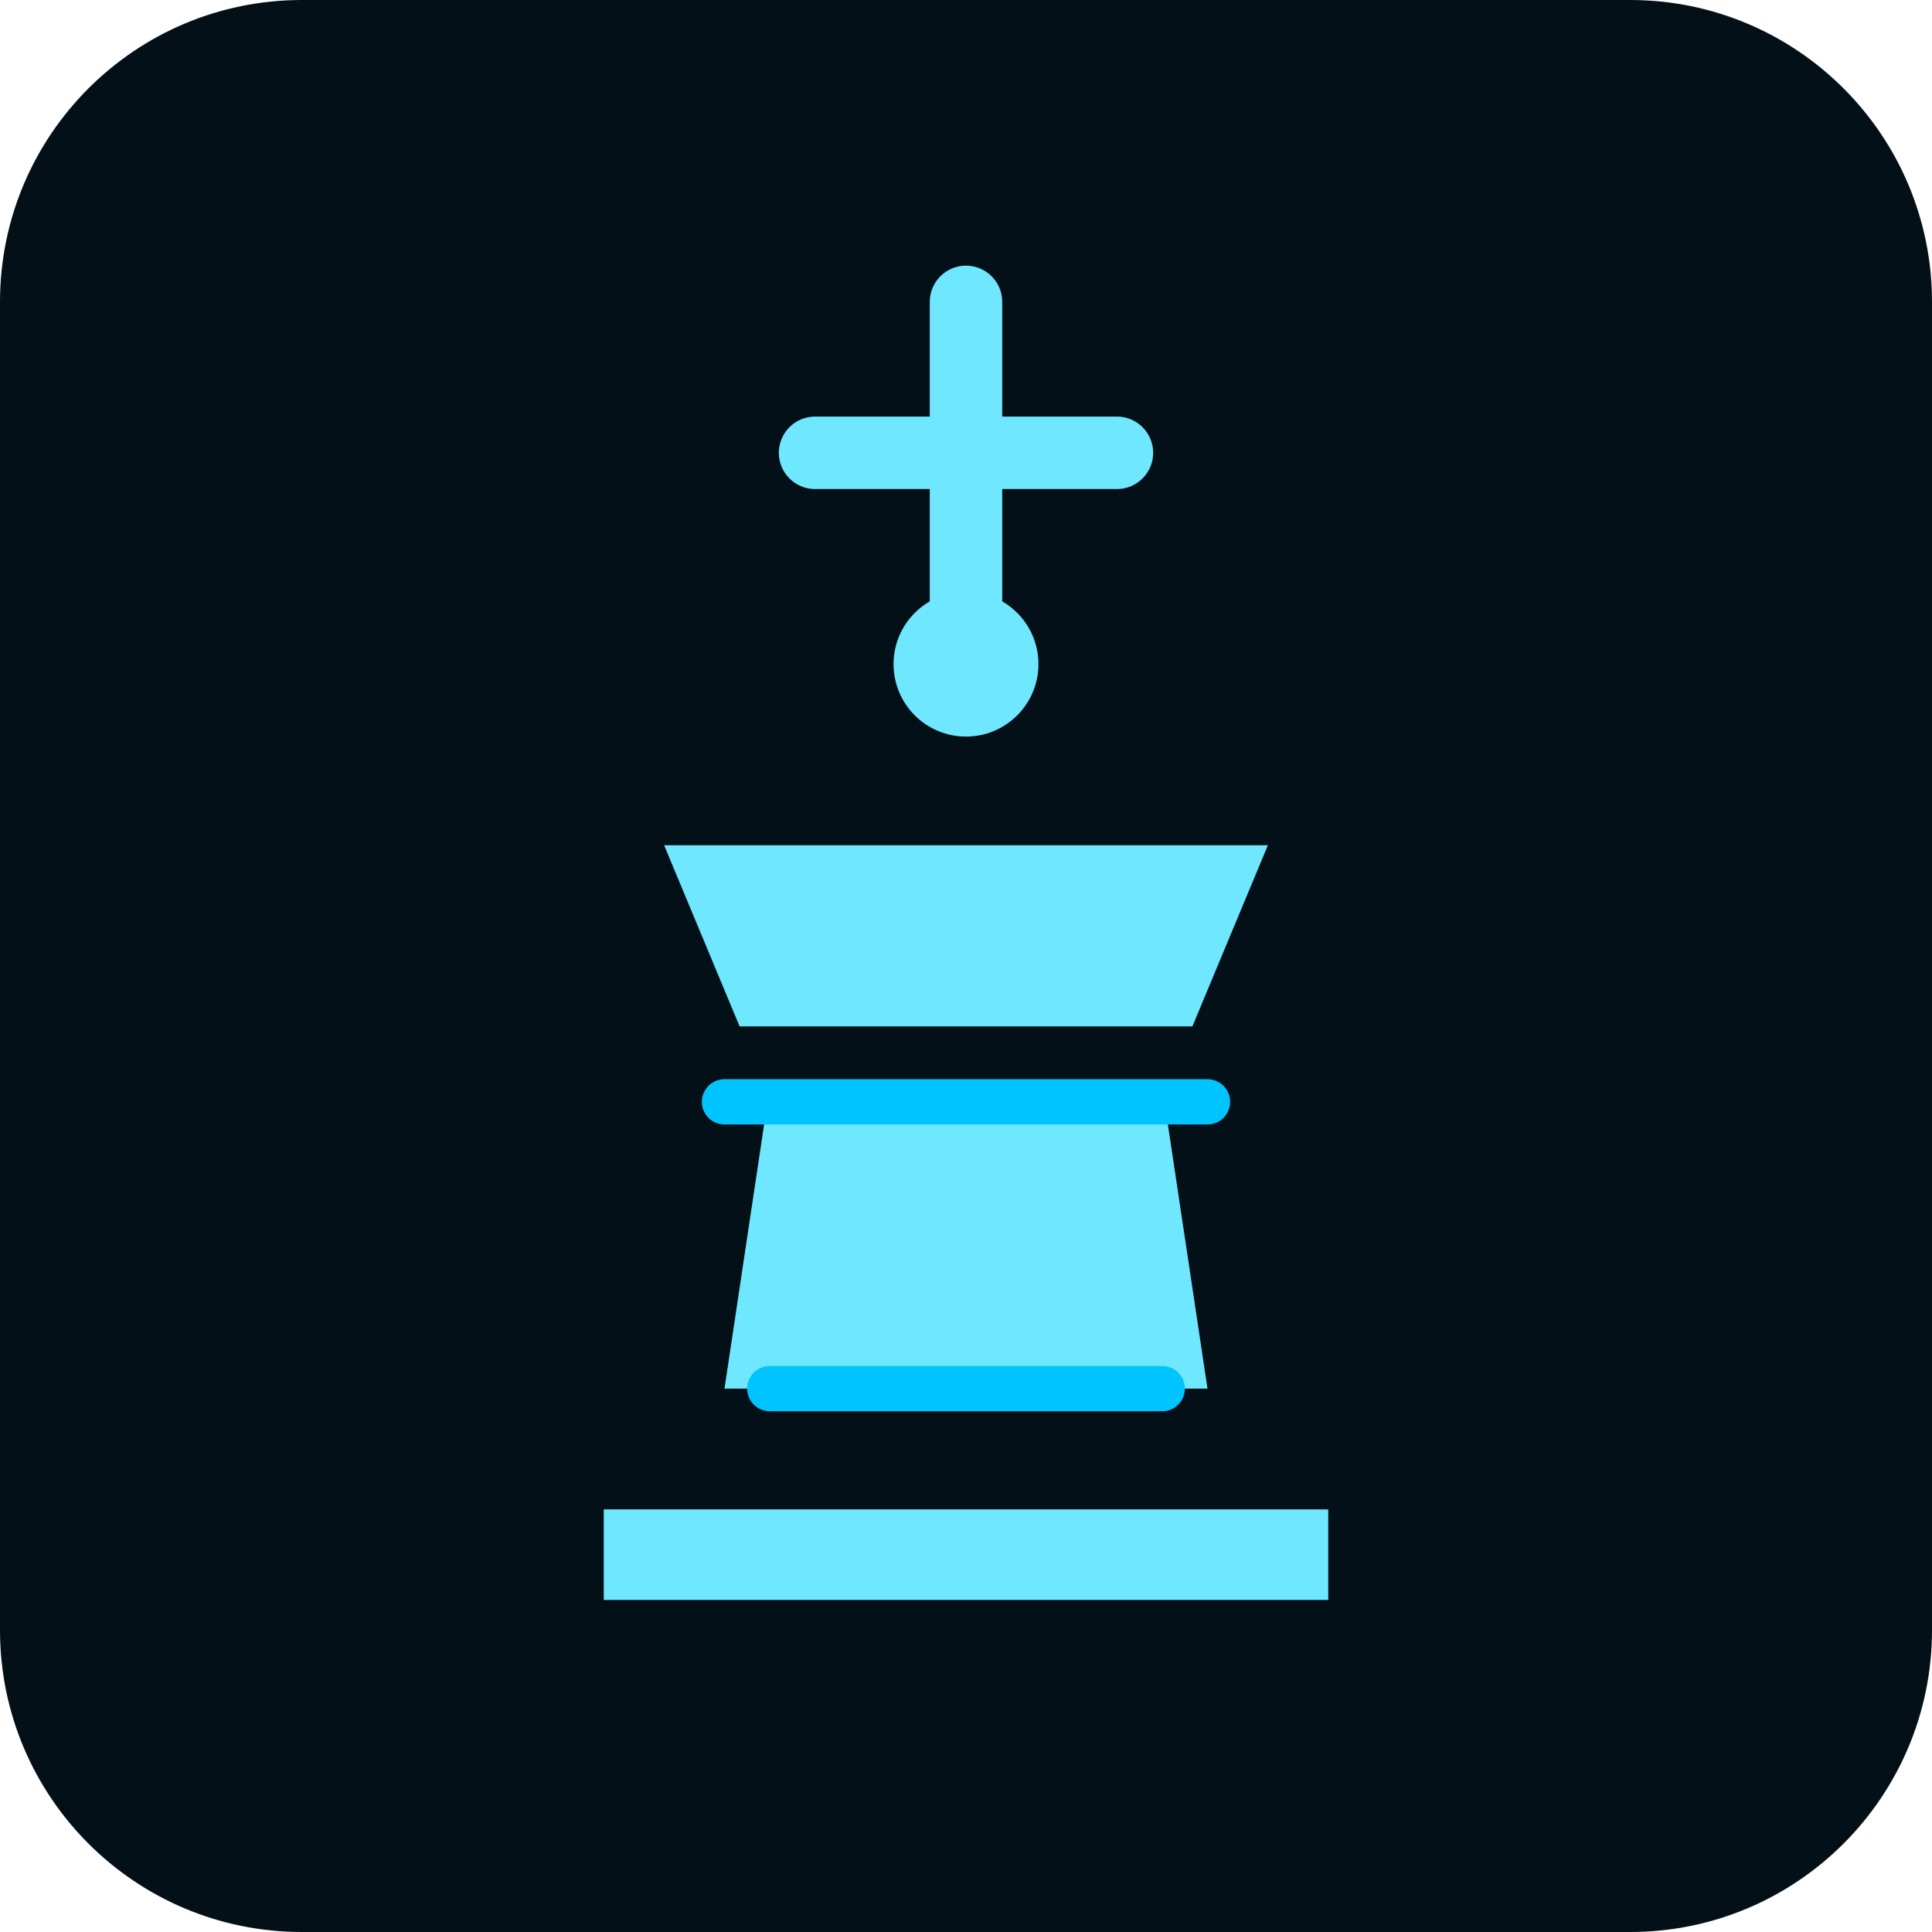
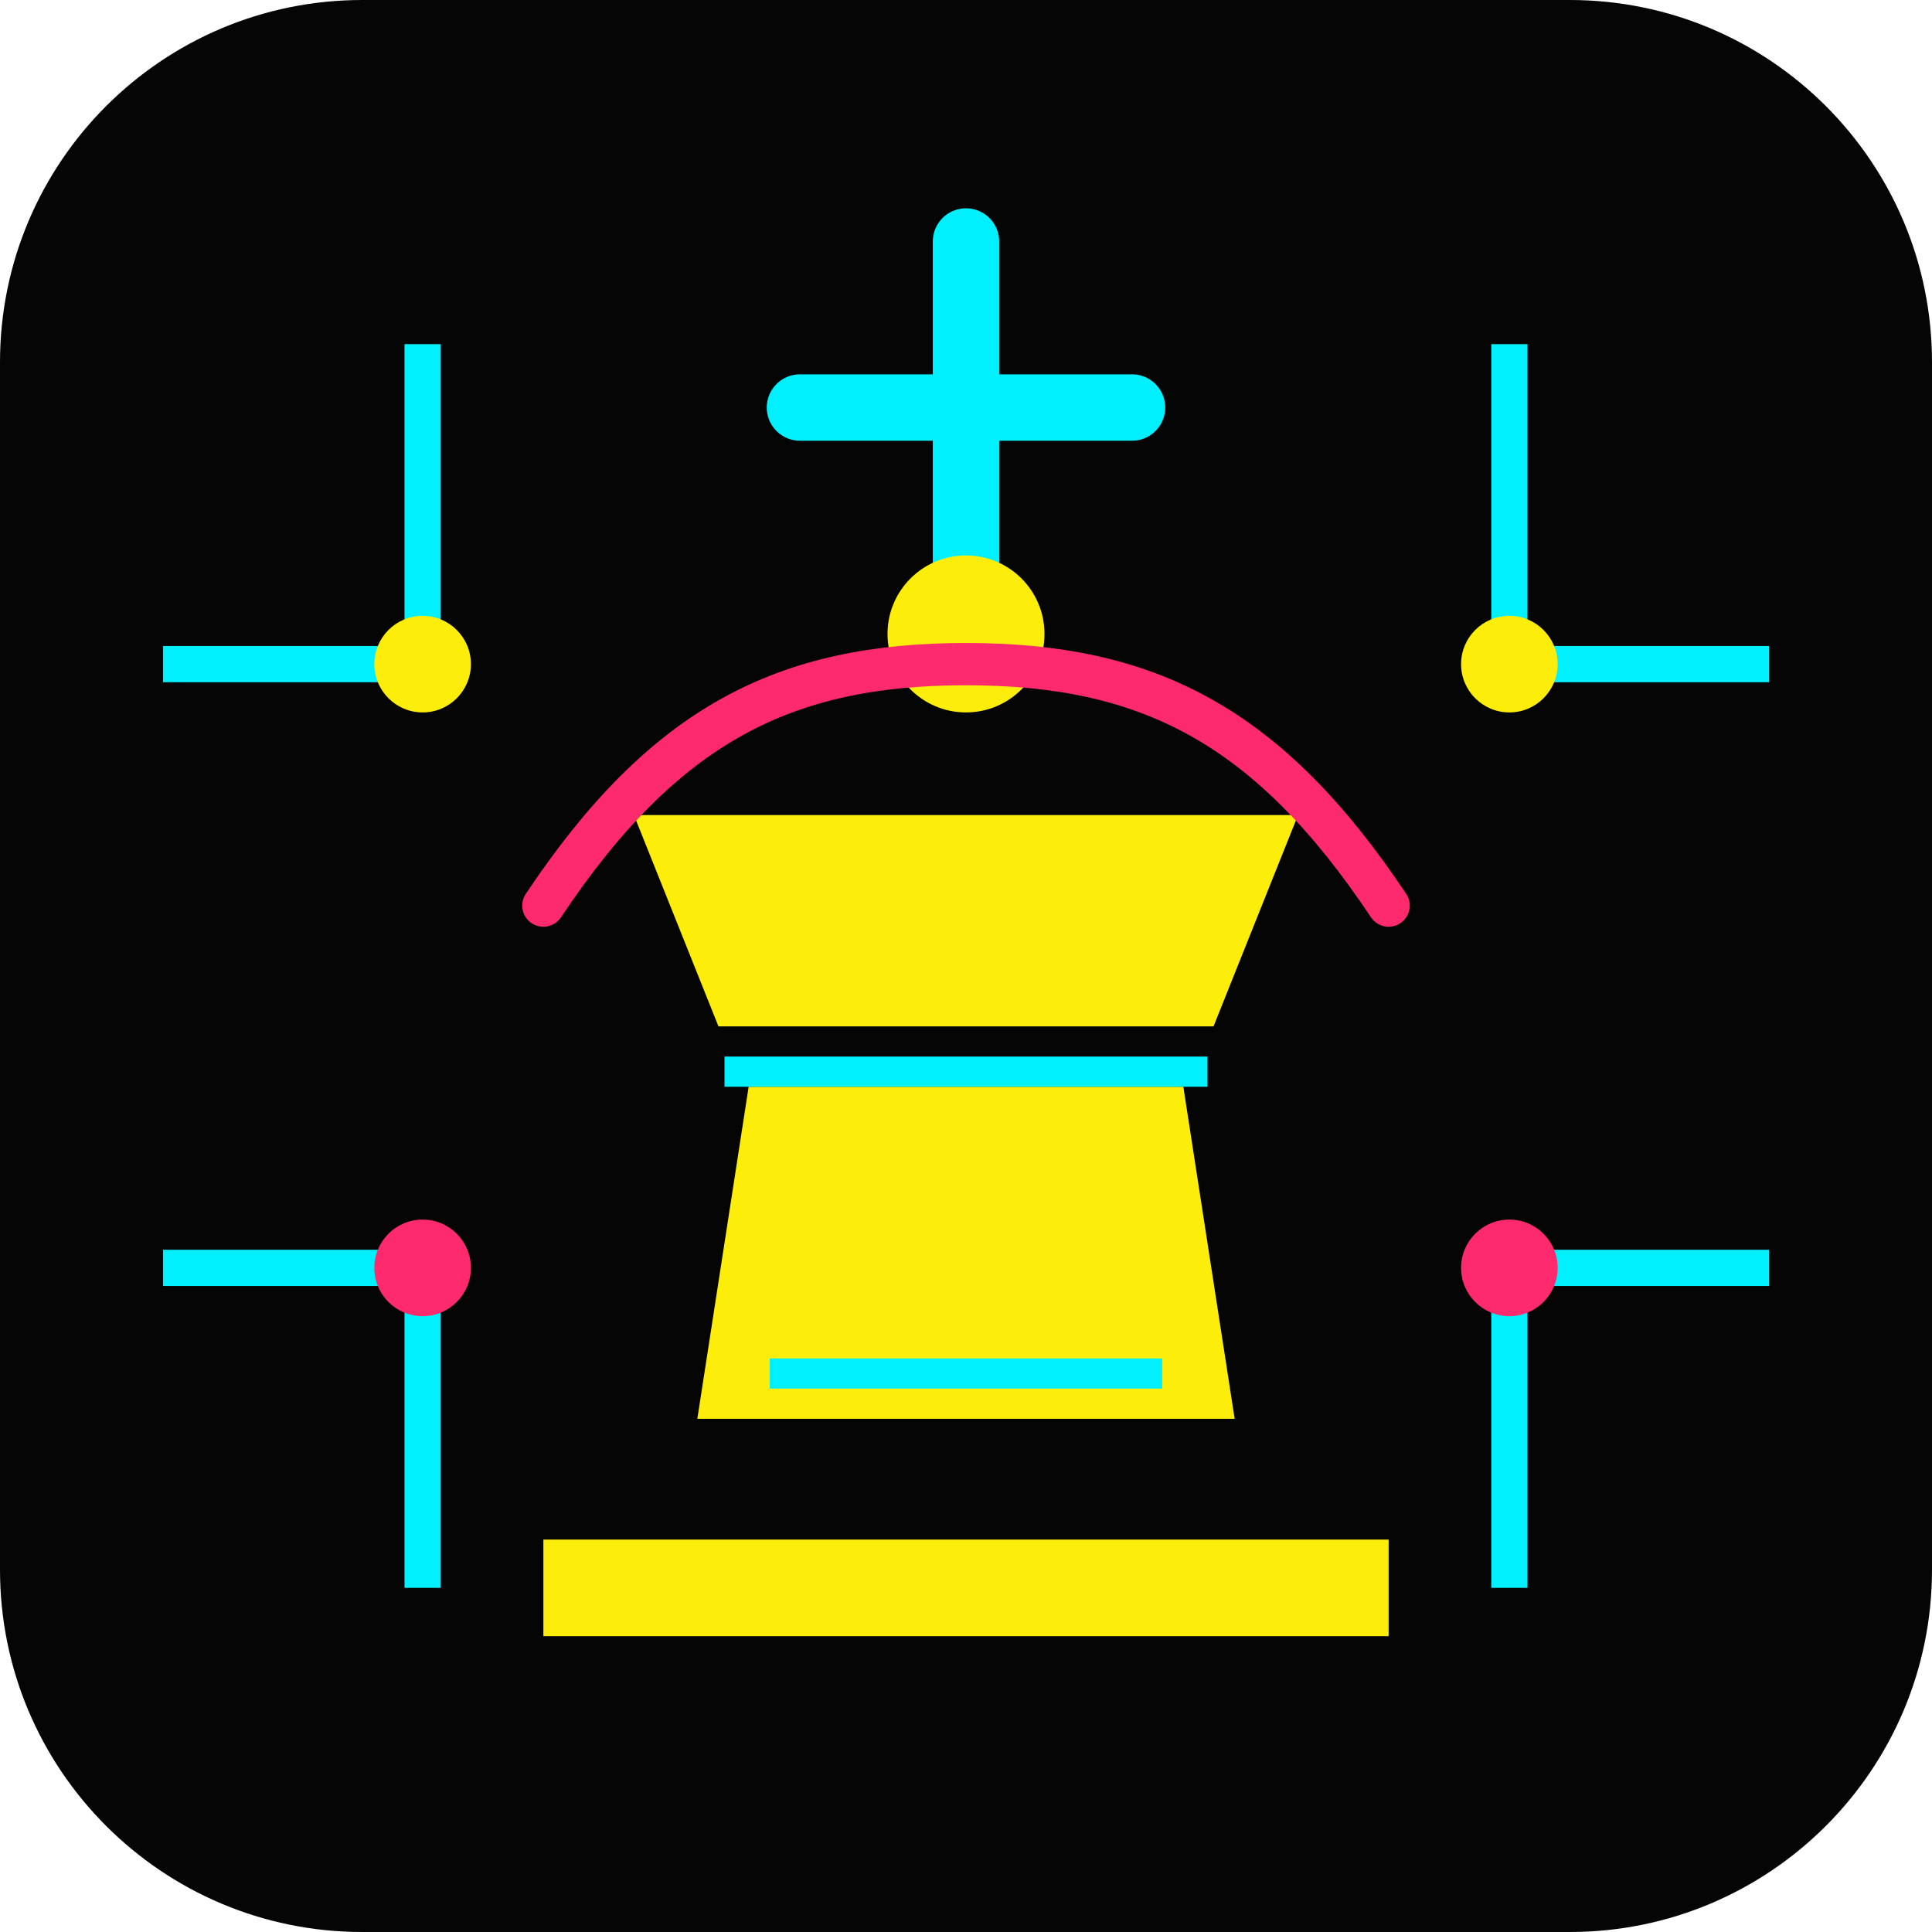
<svg xmlns="http://www.w3.org/2000/svg" viewBox="0 0 64 64" fill="none">
-   <rect width="64" height="64" rx="10" fill="#041018" />
-   <path stroke="#6ee7ff" stroke-width="2.4" stroke-linecap="round" d="M32 10v10M27 15h10" />
-   <circle cx="32" cy="22" r="2.4" fill="#6ee7ff" />
-   <path fill="#6ee7ff" d="M22 28h20l-2.5 6H24.5L22 28zm3.5 8h13l1.5 10H24l1.5-10zM20 50h24v3H20v-3z" />
-   <path stroke="#00c4ff" stroke-width="1.5" stroke-linecap="round" d="M24 36.5h16M25.5 46h13" />
+   <rect width="64" height="64" rx="12" fill="#050506" />
+   <path stroke="#00f0ff" stroke-width="1.2" stroke-linecap="square" d="M6 22h8M50 22h8M6 42h8M50 42h8M14 12v8M50 12v8M14 44v8M50 44v8" />
+   <circle cx="14" cy="22" r="1.6" fill="#fcee0a" />
+   <circle cx="50" cy="22" r="1.6" fill="#fcee0a" />
+   <circle cx="14" cy="42" r="1.6" fill="#ff2a6d" />
+   <circle cx="50" cy="42" r="1.6" fill="#ff2a6d" />
+   <path stroke="#00f0ff" stroke-width="2.2" stroke-linecap="round" d="M32 8v11M26.5 13.5h11" />
+   <circle cx="32" cy="21" r="2.6" fill="#fcee0a" />
+   <path fill="#fcee0a" d="M21 27h22l-2.8 7H23.8L21 27zm3.8 9h14.4l1.7 11H23.1l1.7-11zM18 51h28v3.2H18V51z" />
+   <path stroke="#ff2a6d" stroke-width="1.4" stroke-linecap="round" d="M18 30c4-6 8-8 14-8s10 2 14 8" />
+   <path stroke="#00f0ff" stroke-width="1" d="M24 35.5h16M25.5 45.5h13" />
</svg>
